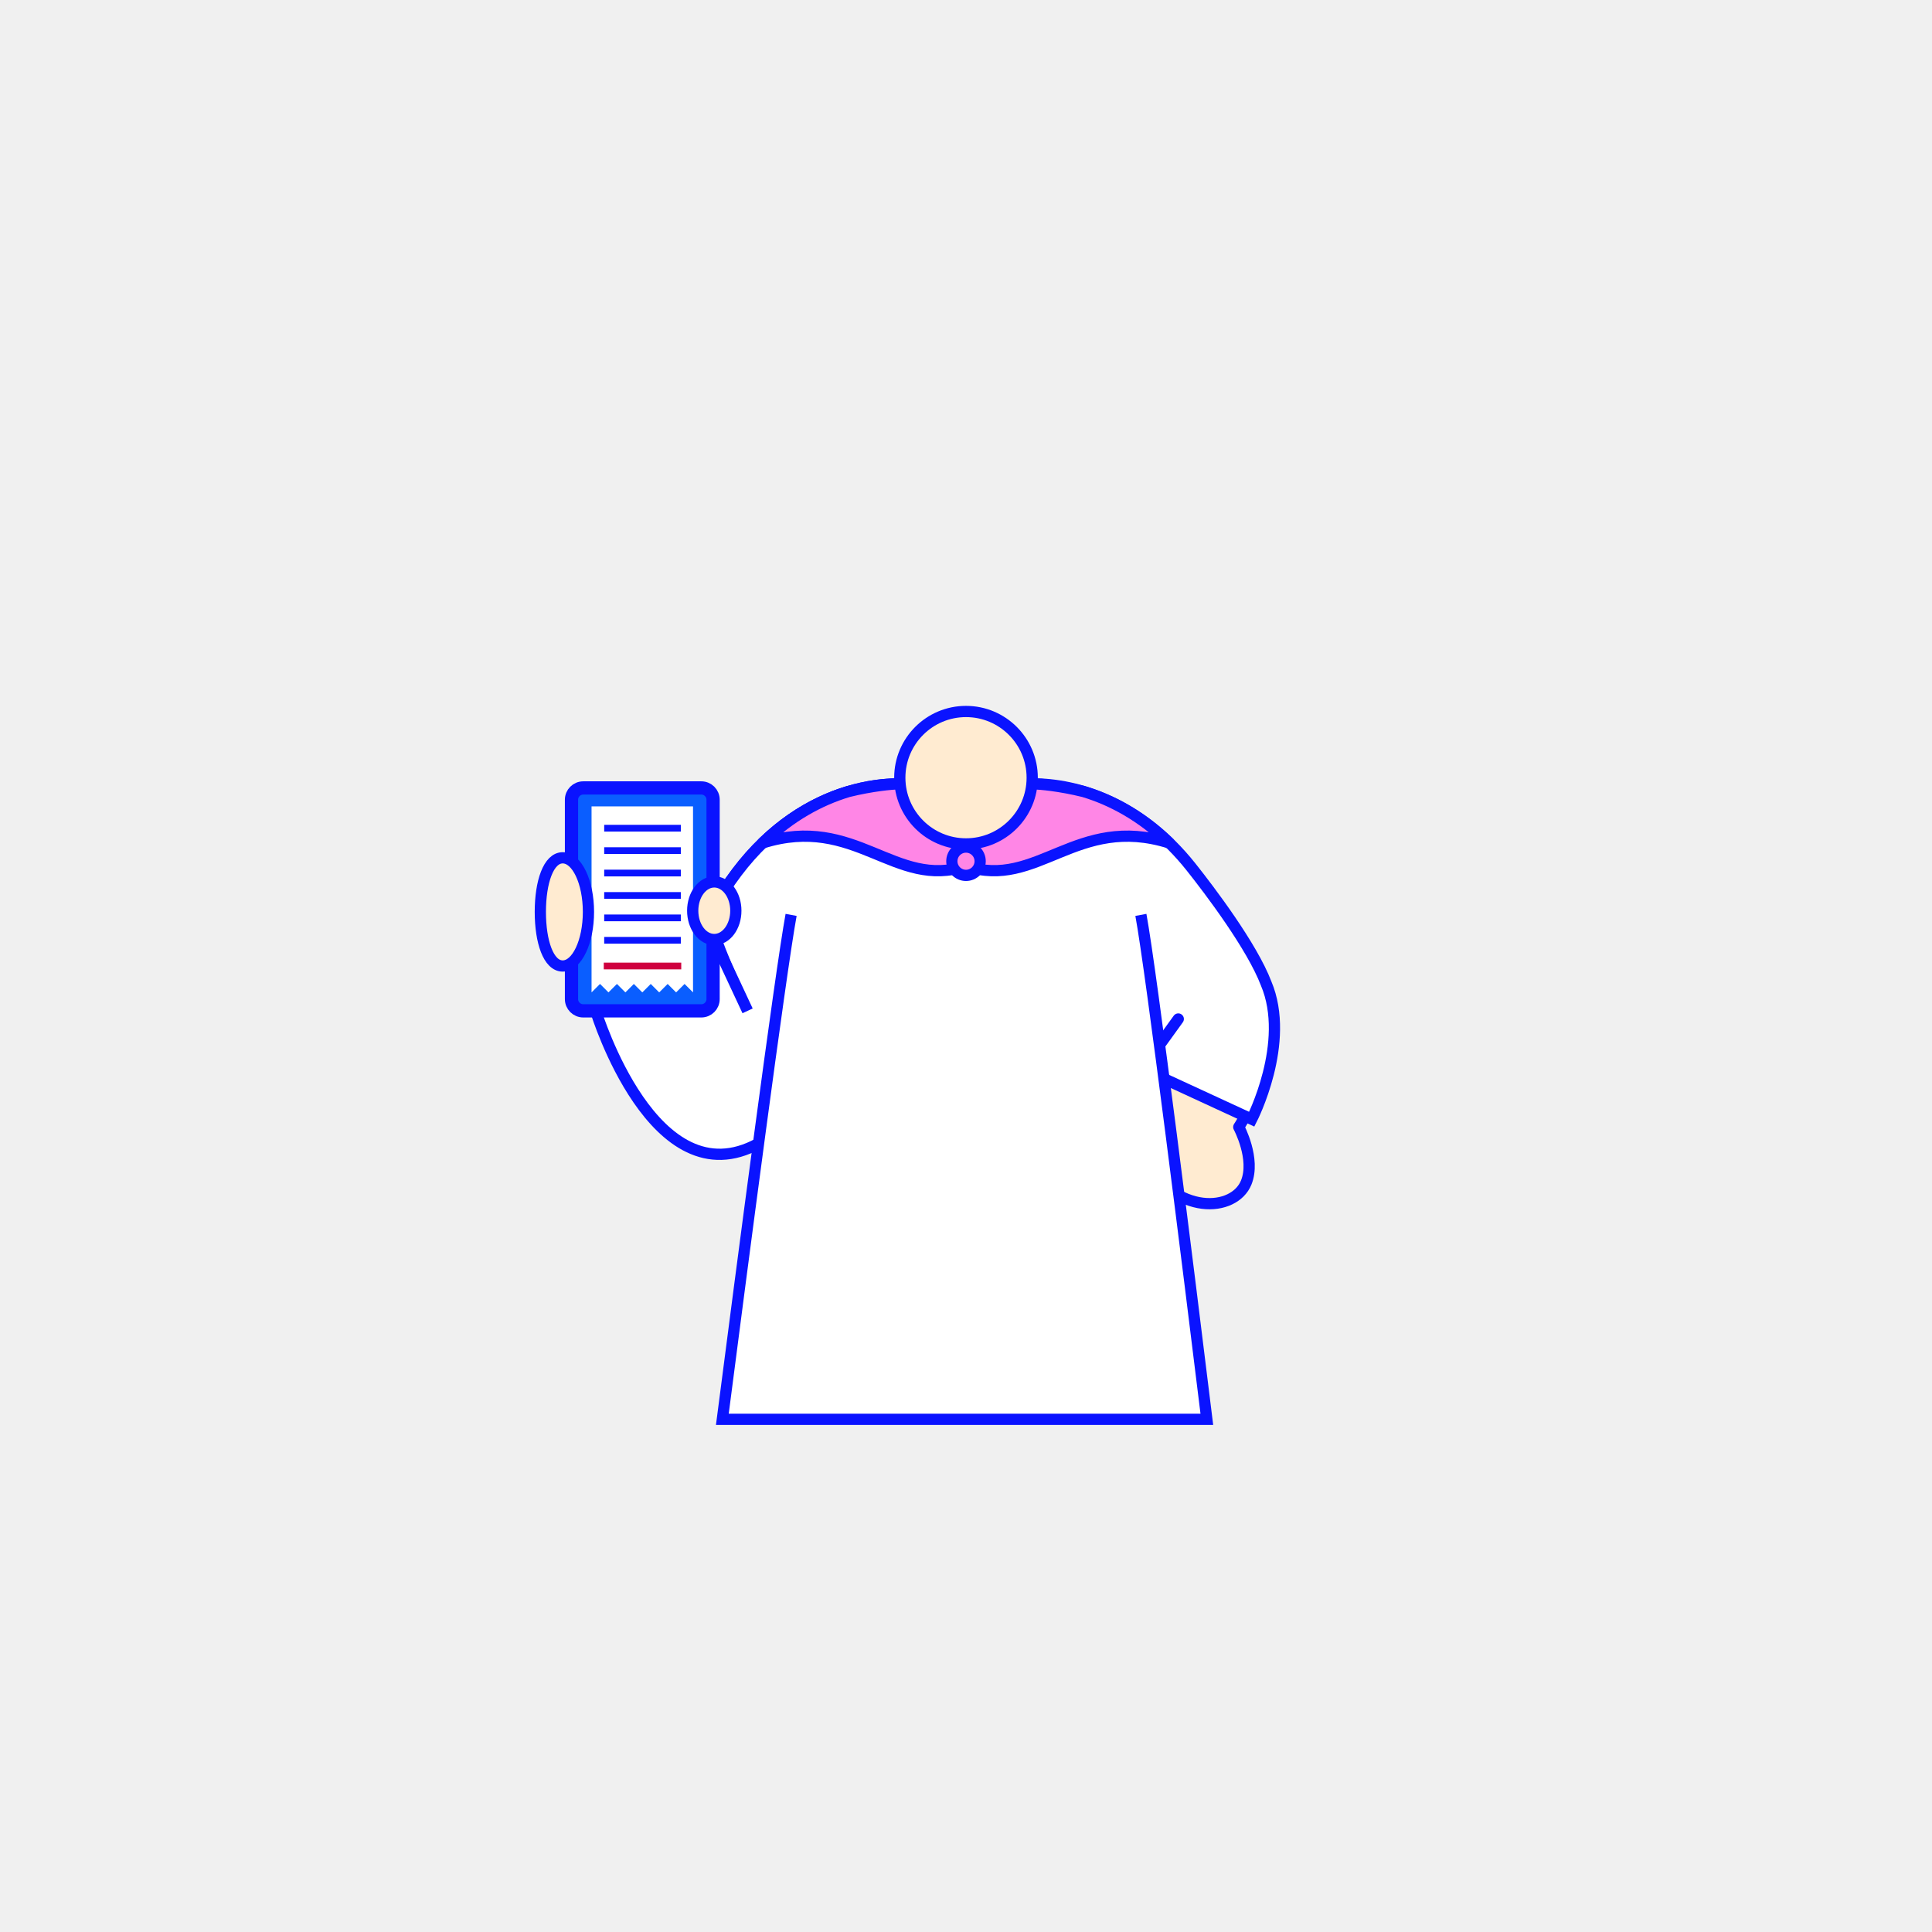
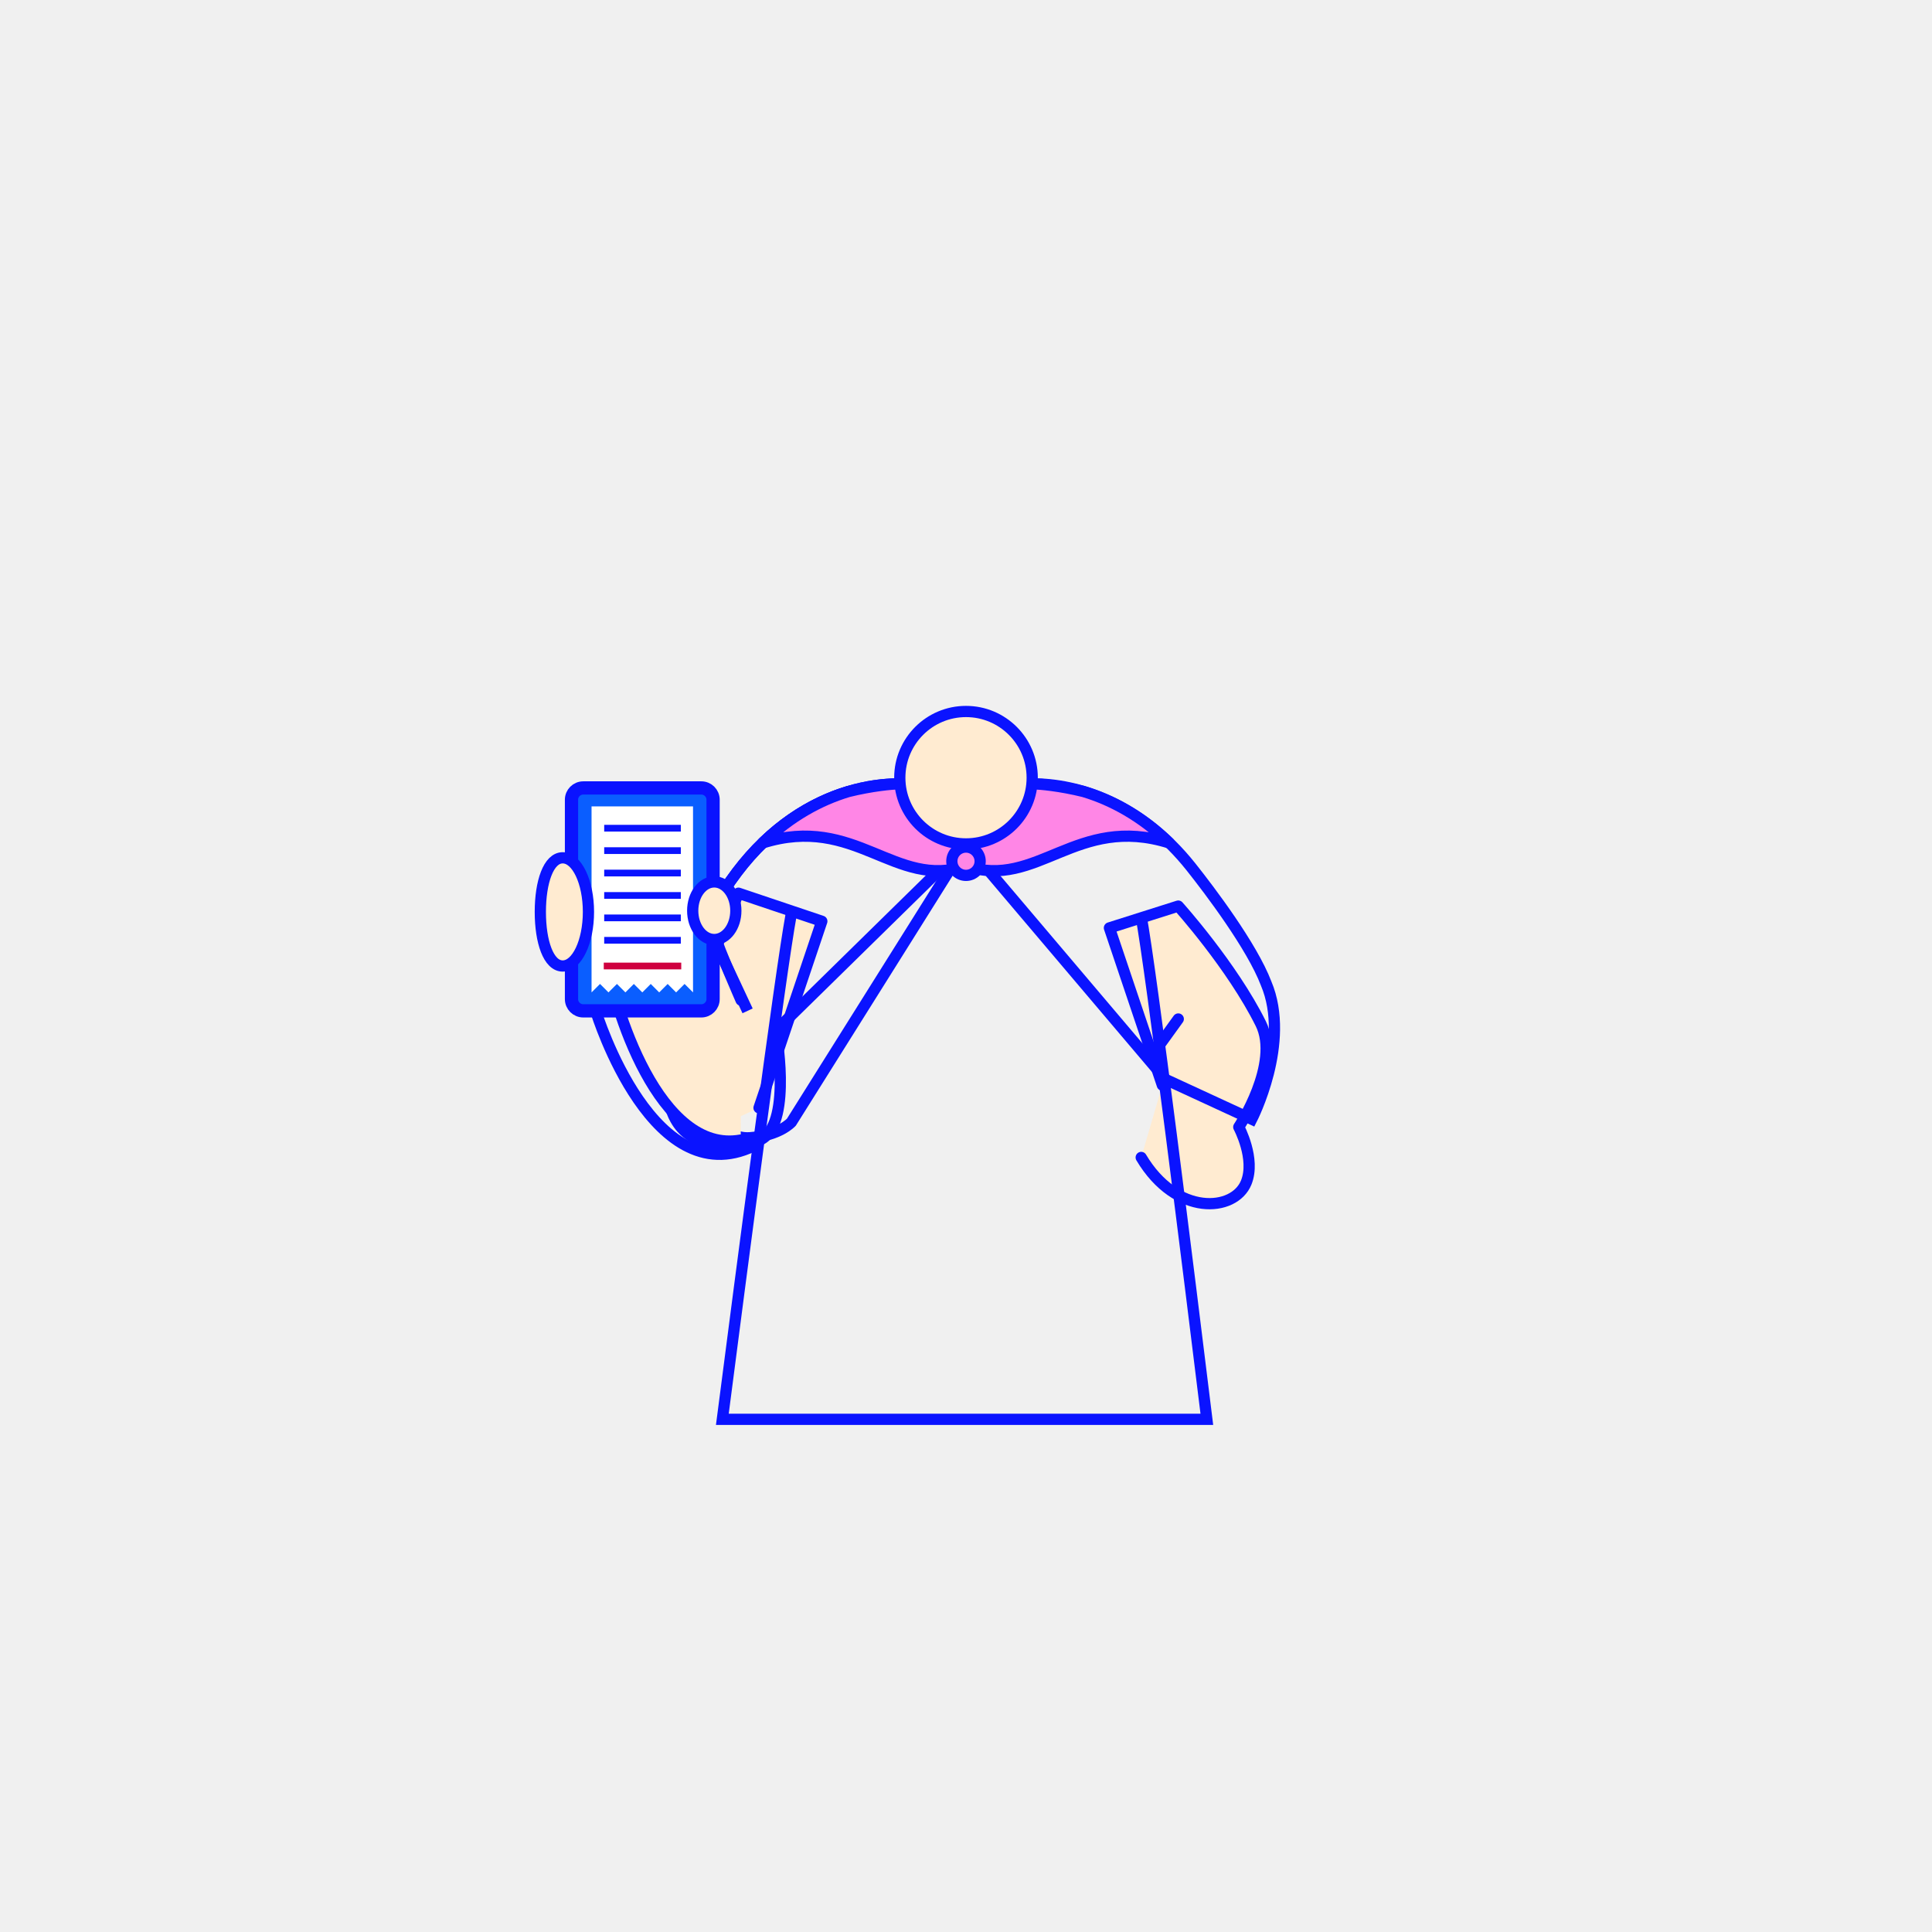
<svg xmlns="http://www.w3.org/2000/svg" class="tree-image-resource" viewBox="0 0 860 860" fill="none">
  <g clip-path="url(#clip0_153_4614)">
    <path d="M517.4 483.02L493.84 413.04L524.48 403.33C524.48 403.33 548.42 429.91 561.2 455.63C570.08 473.5 551.42 501.68 551.42 501.68C551.42 501.68 559.04 515.85 554.72 526.42C549.4 539.47 523.65 541.58 507.99 515.22" fill="#FFEBD1" />
    <path d="M517.4 483.02L493.84 413.04L524.48 403.33C524.48 403.33 548.42 429.91 561.2 455.63C570.08 473.5 551.42 501.68 551.42 501.68C551.42 501.68 559.04 515.85 554.72 526.42C549.4 539.47 523.65 541.58 507.99 515.22" stroke="#0A13FF" stroke-width="5" stroke-linecap="round" stroke-linejoin="round" />
-     <path d="M429.998 375.64L352.268 499.53C352.268 499.53 346.988 505.47 333.908 506.44C319.568 507.5 315.248 489.82 308.358 479.91C305.548 475.88 288.418 479.53 307.488 426.25C330.888 364.79 373.068 348.93 400.158 348.93H427.008" fill="white" />
+     <path d="M429.998 375.64L352.268 499.53C352.268 499.53 346.988 505.47 333.908 506.44C319.568 507.5 315.248 489.82 308.358 479.91C305.548 475.88 288.418 479.53 307.488 426.25C330.888 364.79 373.068 348.93 400.158 348.93H427.008" class="fill" />
    <path d="M429.998 375.64L352.268 499.53C352.268 499.53 346.988 505.47 333.908 506.44C319.568 507.5 315.248 489.82 308.358 479.91C305.548 475.88 288.418 479.53 307.488 426.25C330.888 364.79 373.068 348.93 400.158 348.93H427.008" stroke="#0A13FF" stroke-width="5" stroke-miterlimit="10" />
-     <path d="M429.996 375.64L518.886 480.51L557.196 498.2C557.196 498.2 574.746 464.1 563.596 437.76C557.296 421.22 538.566 396.48 530.206 385.96C507.506 357.4 479.636 348.93 459.836 348.93H432.986" fill="white" />
+     <path d="M429.996 375.64L518.886 480.51L557.196 498.2C557.196 498.2 574.746 464.1 563.596 437.76C557.296 421.22 538.566 396.48 530.206 385.96C507.506 357.4 479.636 348.93 459.836 348.93H432.986" class="fill" />
    <path d="M429.996 375.64L518.886 480.51L557.196 498.2C557.196 498.2 574.746 464.1 563.596 437.76C557.296 421.22 538.566 396.48 530.206 385.96C507.506 357.4 479.636 348.93 459.836 348.93H432.986" stroke="#0A13FF" stroke-width="5" stroke-miterlimit="10" />
    <path d="M337.862 493.13L365.822 410.08L328.702 397.59C328.702 397.59 311.042 439.41 306.152 457.17C301.262 474.93 297.302 495.25 314.972 503.67" fill="#FFEBD1" />
    <path d="M337.862 493.13L365.822 410.08L328.702 397.59C328.702 397.59 311.042 439.41 306.152 457.17C301.262 474.93 297.302 495.25 314.972 503.67" stroke="#0A13FF" stroke-width="5" stroke-linecap="round" stroke-linejoin="round" />
-     <path d="M430 375.64L345.31 458.72C345.31 458.72 352.65 498.34 339.49 506.78C327.39 514.54 308.89 510.25 302 500.34C299.19 496.31 288.42 479.53 307.48 426.26C330.88 364.8 373.06 348.94 400.15 348.94H427" fill="white" />
+     <path d="M430 375.64L345.31 458.72C345.31 458.72 352.65 498.34 339.49 506.78C327.39 514.54 308.89 510.25 302 500.34C299.19 496.31 288.42 479.53 307.48 426.26C330.88 364.8 373.06 348.94 400.15 348.94H427" class="fill" />
    <path d="M430 375.64L345.31 458.72C345.31 458.72 352.65 498.34 339.49 506.78C327.39 514.54 308.89 510.25 302 500.34C299.19 496.31 288.42 479.53 307.48 426.26C330.88 364.8 373.06 348.94 400.15 348.94H427" stroke="#0A13FF" stroke-width="5" stroke-miterlimit="10" />
-     <path d="M503.769 390.84C496.419 372.78 486.459 354.73 429.999 354.73C373.539 354.73 363.569 372.78 356.229 390.84C343.929 421.07 335.449 533.65 335.449 533.65C365.039 537.95 400.679 539.89 429.999 539.76C459.319 539.9 494.959 537.95 524.549 533.65C524.549 533.65 516.069 421.07 503.769 390.84Z" fill="white" />
+     <path d="M503.769 390.84C496.419 372.78 486.459 354.73 429.999 354.73C373.539 354.73 363.569 372.78 356.229 390.84C343.929 421.07 335.449 533.65 335.449 533.65C365.039 537.95 400.679 539.89 429.999 539.76C459.319 539.9 494.959 537.95 524.549 533.65C524.549 533.65 516.069 421.07 503.769 390.84Z" class="fill" />
    <path d="M377.498 352.39C365.158 356.11 351.878 363.18 339.488 375.23C380.908 362.22 398.248 396.08 429.998 385.5L429.968 377.9L413.608 348.94H400.148C399.968 348.94 399.788 348.94 399.598 348.94C397.088 348.98 388.288 349.71 377.488 352.38L377.498 352.39Z" fill="#FF86E6" stroke="#0A13FF" stroke-width="5" stroke-linecap="round" stroke-linejoin="round" />
    <path d="M482.5 352.39C494.84 356.11 508.12 363.18 520.51 375.23C479.09 362.22 461.75 396.08 430 385.5L430.03 377.9L446.39 348.94H459.85C460.03 348.94 460.21 348.94 460.4 348.94C462.91 348.98 471.71 349.71 482.51 352.38L482.5 352.39Z" fill="#FF86E6" stroke="#0A13FF" stroke-width="5" stroke-linecap="round" stroke-linejoin="round" />
    <path d="M430.001 375.65C446.277 375.65 459.471 362.456 459.471 346.18C459.471 329.904 446.277 316.71 430.001 316.71C413.725 316.71 400.531 329.904 400.531 346.18C400.531 362.456 413.725 375.65 430.001 375.65Z" fill="#FFEBD1" stroke="#0A13FF" stroke-width="5" stroke-miterlimit="10" />
    <path d="M429.999 389.66C433.479 389.66 436.299 386.839 436.299 383.36C436.299 379.881 433.479 377.06 429.999 377.06C426.52 377.06 423.699 379.881 423.699 383.36C423.699 386.839 426.52 389.66 429.999 389.66Z" fill="#FF86E6" stroke="#0A13FF" stroke-width="5" stroke-miterlimit="10" />
-     <path d="M328.789 453.333L320.105 457.161L324.034 466.073L332.718 462.245L328.789 453.333Z" fill="white" />
-     <path d="M328.789 453.333L320.105 457.161L324.034 466.073L332.718 462.245L328.789 453.333Z" fill="white" />
+     <path d="M328.789 453.333L320.105 457.161L324.034 466.073L332.718 462.245L328.789 453.333Z" class="fill" />
+     <path d="M328.789 453.333L320.105 457.161L324.034 466.073L332.718 462.245L328.789 453.333Z" class="fill" />
    <path d="M516.281 464.97L524.491 453.59" stroke="#0A13FF" stroke-width="5" stroke-linecap="round" stroke-linejoin="round" />
    <path d="M329.729 507.47C293.549 514.13 272.719 448.18 269.449 423.78C266.519 401.92 273.489 387.5 284.229 383.52C293.319 380.15 306.289 385.24 308.369 395.75C310.349 393.34 314.099 392.47 317.579 394.21C323.429 397.15 323.579 406.55 318.159 416.21C319.609 421.76 329.879 445.21 329.879 445.21" fill="#FFEBD1" />
    <path d="M329.729 507.47C293.549 514.13 272.719 448.18 269.449 423.78C266.519 401.92 273.489 387.5 284.229 383.52C293.319 380.15 306.289 385.24 308.369 395.75C310.349 393.34 314.099 392.47 317.579 394.21C323.429 397.15 323.579 406.55 318.159 416.21C319.609 421.76 329.879 445.21 329.879 445.21" stroke="#0A13FF" stroke-width="5" stroke-linecap="round" stroke-linejoin="round" />
-     <path d="M332.778 449.97L317.948 418.21L265.398 450.61C265.398 450.61 291.158 534.53 337.618 508.99" fill="white" />
+     <path d="M332.778 449.97L317.948 418.21L265.398 450.61C265.398 450.61 291.158 534.53 337.618 508.99" class="fill" />
    <path d="M332.778 449.97L317.948 418.21L265.398 450.61C265.398 450.61 291.158 534.53 337.618 508.99" stroke="#0A13FF" stroke-width="5" stroke-miterlimit="10" />
    <path d="M312.181 350.74H259.631C256.737 350.74 254.391 353.086 254.391 355.98V444.73C254.391 447.624 256.737 449.97 259.631 449.97H312.181C315.075 449.97 317.421 447.624 317.421 444.73V355.98C317.421 353.086 315.075 350.74 312.181 350.74Z" fill="#0A5EFF" stroke="#0A13FF" stroke-width="5.89" stroke-linecap="round" stroke-linejoin="round" />
    <path d="M263.32 358.96V430.08V435.92V441.75L267.09 437.99L270.85 441.75L274.62 437.99L278.38 441.75L282.14 437.99L285.91 441.75L289.67 437.99L293.43 441.75L297.2 437.99L300.96 441.75L304.73 437.99L308.49 441.75V435.92V430.08V358.96H263.32Z" fill="white" />
    <path d="M317.948 418.21C323.25 418.21 327.548 412.47 327.548 405.39C327.548 398.31 323.25 392.57 317.948 392.57C312.646 392.57 308.348 398.31 308.348 405.39C308.348 412.47 312.646 418.21 317.948 418.21Z" fill="#FFEBD1" stroke="#0A13FF" stroke-width="5" stroke-linecap="round" stroke-linejoin="round" />
    <path d="M261.94 405.92C261.94 419.22 256.81 430 250.48 430C244.15 430 240.52 419.22 240.52 405.92C240.52 392.62 244.15 381.84 250.48 381.84C256.81 381.84 261.94 392.62 261.94 405.92Z" fill="#FFEBD1" stroke="#0A13FF" stroke-width="5" stroke-linecap="round" stroke-linejoin="round" />
    <path d="M268.758 430H303.248" stroke="#CF003F" stroke-width="3" stroke-miterlimit="10" />
    <path d="M268.949 368.66H303.059" stroke="#0A13FF" stroke-width="3" stroke-miterlimit="10" />
    <path d="M268.949 378.64H303.059" stroke="#0A13FF" stroke-width="3" stroke-miterlimit="10" />
    <path d="M268.949 388.62H303.059" stroke="#0A13FF" stroke-width="3" stroke-miterlimit="10" />
    <path d="M268.949 398.6H303.059" stroke="#0A13FF" stroke-width="3" stroke-miterlimit="10" />
    <path d="M268.949 408.58H303.059" stroke="#0A13FF" stroke-width="3" stroke-miterlimit="10" />
    <path d="M268.949 418.56H303.059" stroke="#0A13FF" stroke-width="3" stroke-miterlimit="10" />
-     <path d="M352.149 407.25C347.399 433 329.969 566.54 321.539 631.79H537.209C529.199 566.54 512.599 432.99 507.849 407.25" fill="white" />
+     <path d="M352.149 407.25C347.399 433 329.969 566.54 321.539 631.79H537.209C529.199 566.54 512.599 432.99 507.849 407.25" class="fill" />
    <path d="M352.149 407.25C347.399 433 329.969 566.54 321.539 631.79H537.209C529.199 566.54 512.599 432.99 507.849 407.25" stroke="#0A13FF" stroke-width="5" stroke-miterlimit="10" />
  </g>
  <defs>
    <clipPath id="clip0_153_4614">
      <rect width="100%" height="100%" fill="white" />
    </clipPath>
  </defs>
</svg>
